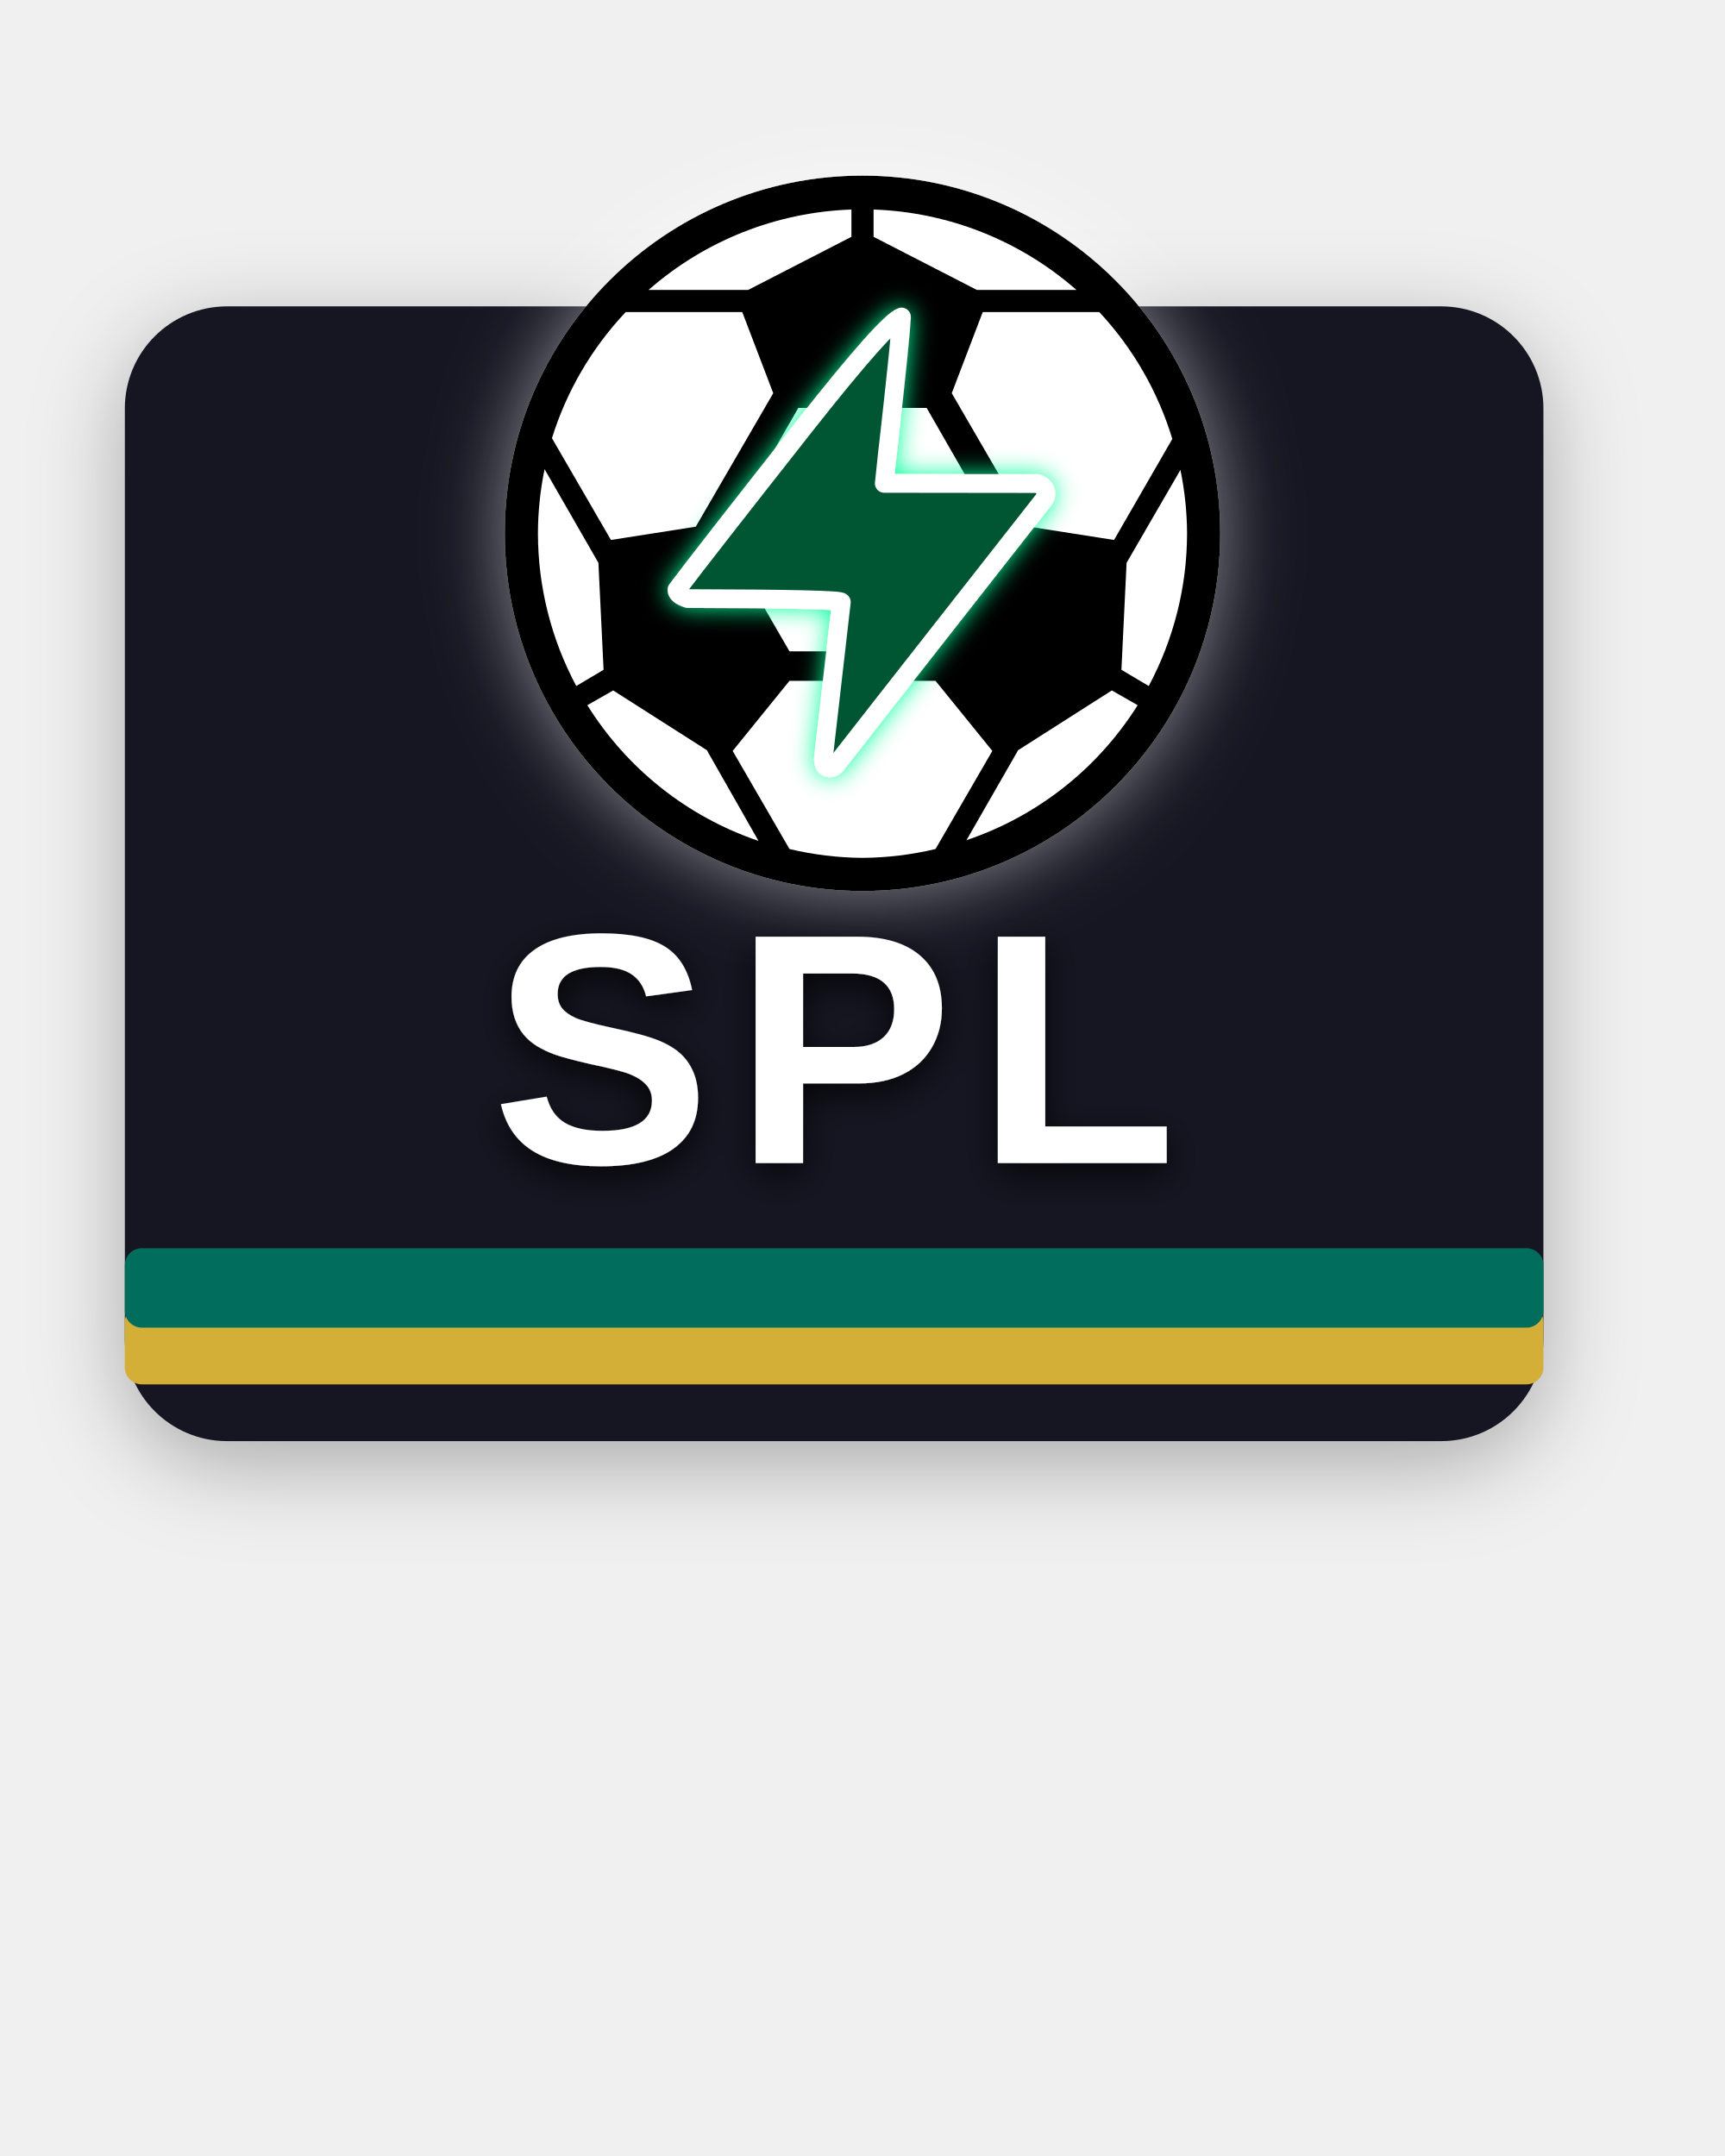
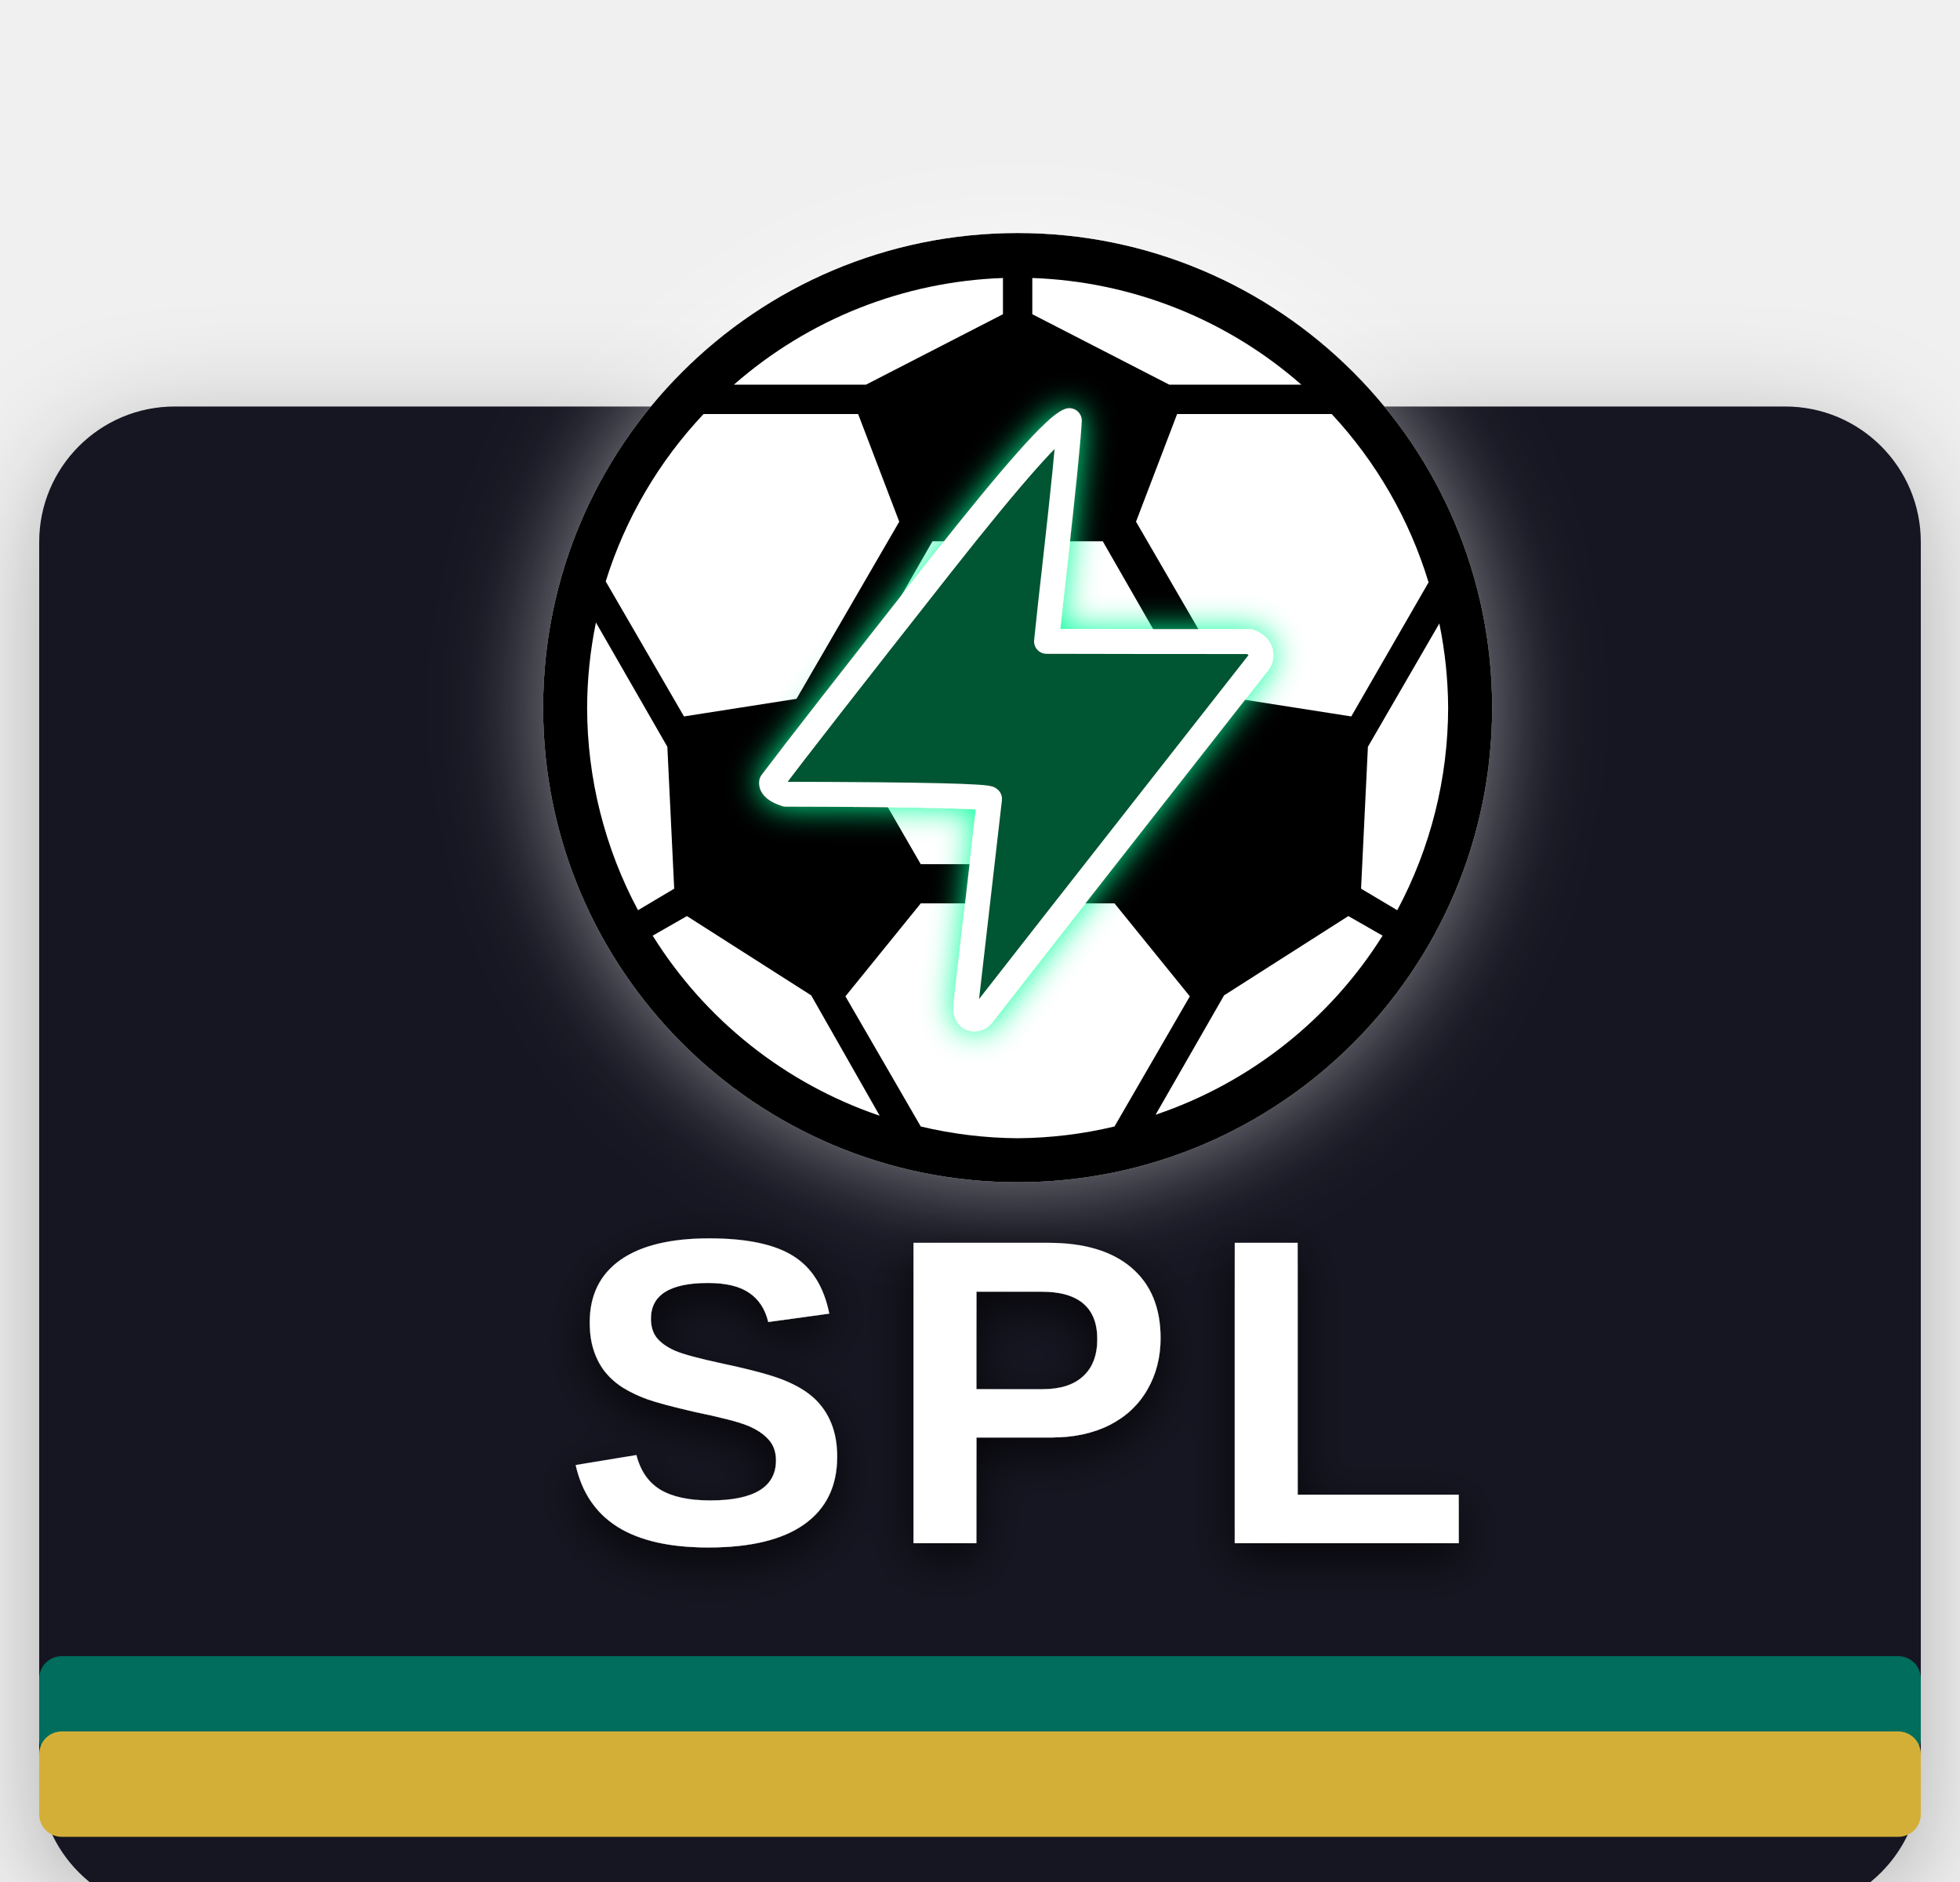
- <svg xmlns="http://www.w3.org/2000/svg" width="200" height="250" viewBox="0 -30 300 380">
+ <svg xmlns="http://www.w3.org/2000/svg" width="250" height="240" viewBox="0 -30 250 250">
  <defs>
    <filter id="boxShadow" x="-20%" y="-20%" width="140%" height="140%">
      <feDropShadow dx="0" dy="4" stdDeviation="8" flood-color="#000000" flood-opacity="0.3" />
    </filter>
    <filter id="ballGlow" x="-80%" y="-80%" width="260%" height="260%">
      <feDropShadow dx="0" dy="0" stdDeviation="10" flood-color="#ffffff" flood-opacity="0.5">
        <animate attributeName="stdDeviation" values="8;20;8" dur="1.5s" repeatCount="indefinite" />
      </feDropShadow>
    </filter>
    <filter id="boltGlow" x="-80%" y="-80%" width="260%" height="260%">
      <feDropShadow dx="0" dy="0" stdDeviation="14" flood-color="#00ff9c" flood-opacity="1">
        <animate attributeName="stdDeviation" values="5;25;5" dur="1.5s" repeatCount="indefinite" />
      </feDropShadow>
    </filter>
    <filter id="textShadow" x="-20%" y="-20%" width="140%" height="140%">
      <feDropShadow dx="0" dy="2" stdDeviation="3" flood-color="#000000" flood-opacity="0.8" />
    </filter>
  </defs>
-   <rect x="20" y="24" width="250" height="200" rx="18" fill="#121824" filter="url(#boxShadow)" />
-   <rect x="20" y="200" width="250" height="14" rx="3" fill="#D4AF37" />
-   <rect x="20" y="190" width="250" height="14" rx="3" fill="#006D5D" />
-   <g filter="url(#ballGlow)" transform="translate(150 64) scale(0.65) translate(-97 -97)">
-     <circle cx="97" cy="97" r="97" fill="#000000" />
-     <path fill="#FFFFFF" d="m 94,9.2 a 88,88 0 0 0 -55,21.8 l 27,0 28,-14.4 0,-7.4 z m 6,0 0,7.4 28,14.4 27,0 a 88,88 0 0 0 -55,-21.8 z m -67.2,27.8 a 88,88 0 0 0 -20,34.2 l 16,27.6 23,-3.6 21,-36.2 -8.4,-22 -31.6,0 z m 96.8,0 -8.4,22 21,36.2 23,3.6 15.8,-27.4 a 88,88 0 0 0 -19.8,-34.4 l -31.6,0 z m -50,26 -20.2,35.2 17.8,30.8 39.6,0 17.8,-30.8 -20.2,-35.2 -34.8,0 z m -68.8,16.6 a 88,88 0 0 0 -1.8,17.4 88,88 0 0 0 10.4,41.4 l 7.4,-4.4 -1.4,-29 -14.6,-25.4 z m 172.4,0.2 -14.6,25.2 -1.4,29 7.4,4.4 a 88,88 0 0 0 10.4,-41.4 88,88 0 0 0 -1.8,-17.2 z m -106,57.2 -15.4,19 15.4,26.6 a 88,88 0 0 0 19.8,2.4 88,88 0 0 0 19.8,-2.4 l 15.4,-26.6 -15.4,-19 -39.6,0 z m -47.8,2.6 -7,4 A 88,88 0 0 0 68.8,180.4 l -14,-24.6 -25.4,-16.2 z m 135.2,0 -25.4,16.2 -14,24.4 a 88,88 0 0 0 46.4,-36.6 l -7,-4 z" />
+   <g transform="translate(-20,0)">
+     <rect x="20" y="24" width="250" height="200" rx="18" fill="#121824" filter="url(#boxShadow)" />
+     <rect x="20" y="190" width="250" height="14" rx="3" fill="#006D5D" />
+     <rect x="20" y="200" width="250" height="14" rx="3" fill="#D4AF37" />
+     <g filter="url(#ballGlow)" transform="translate(150 64) scale(0.65) translate(-97 -97)">
+       <circle cx="97" cy="97" r="97" fill="#000000" />
+       <path fill="#FFFFFF" d="m 94,9.2 a 88,88 0 0 0 -55,21.8 l 27,0 28,-14.4 0,-7.4 z m 6,0 0,7.4 28,14.4 27,0 a 88,88 0 0 0 -55,-21.8 z m -67.2,27.8 a 88,88 0 0 0 -20,34.2 l 16,27.6 23,-3.6 21,-36.2 -8.4,-22 -31.6,0 z m 96.8,0 -8.4,22 21,36.2 23,3.6 15.8,-27.4 a 88,88 0 0 0 -19.8,-34.4 l -31.6,0 z m -50,26 -20.2,35.2 17.8,30.8 39.6,0 17.8,-30.8 -20.2,-35.2 -34.8,0 z m -68.8,16.6 a 88,88 0 0 0 -1.8,17.4 88,88 0 0 0 10.4,41.4 l 7.4,-4.4 -1.4,-29 -14.6,-25.4 z m 172.4,0.2 -14.6,25.2 -1.4,29 7.4,4.4 a 88,88 0 0 0 10.4,-41.4 88,88 0 0 0 -1.8,-17.2 z m -106,57.2 -15.4,19 15.4,26.6 a 88,88 0 0 0 19.8,2.4 88,88 0 0 0 19.8,-2.4 l 15.4,-26.6 -15.4,-19 -39.6,0 z m -47.8,2.6 -7,4 A 88,88 0 0 0 68.8,180.4 l -14,-24.6 -25.4,-16.2 z m 135.2,0 -25.4,16.2 -14,24.4 a 88,88 0 0 0 46.4,-36.6 l -7,-4 z" />
+     </g>
+     <g filter="url(#boltGlow)" transform="translate(150 92) scale(0.15) translate(-512 -690)">
+       <path fill="#035531" stroke="#ffffff" stroke-width="22" stroke-linejoin="round" d="M 537.56 444.67 Q 617.34 444.87 717.35 444.88 C 729.31 449.11 728.91 458.82 725.35 463.36 C 648.18 561.91 556.92 677.88 480.98 775.23 C 477.36 779.87 469.98 780.84 467.12 774.79 C 465.99 772.40 465.89 768.32 466.31 765.40 Q 478.98 656.06 487.15 584.19 Q 487.33 580.40 306.71 580.00 Q 293.45 575.68 294.03 569.55 Q 324.33 529.26 444.34 376.83 Q 540.12 255.37 557.82 249.16 Q 556.28 276.65 544.53 380.90 Q 541.13 410.01 537.56 444.67 Z" />
+     </g>
+     <text x="150" y="175" font-family="Arial, sans-serif" font-size="58" font-weight="900" letter-spacing="4" text-anchor="middle" fill="#FFFFFF" filter="url(#textShadow)">SPL</text>
  </g>
-   <g filter="url(#boltGlow)" transform="translate(150 92) scale(0.15) translate(-512 -690)">
-     <path fill="#035531" stroke="#ffffff" stroke-width="22" stroke-linejoin="round" d="M 537.56 444.67 Q 617.34 444.87 717.35 444.88 C 729.31 449.11 728.91 458.82 725.35 463.36 C 648.18 561.91 556.92 677.88 480.98 775.23 C 477.36 779.87 469.98 780.84 467.12 774.79 C 465.99 772.40 465.89 768.32 466.31 765.40 Q 478.98 656.06 487.15 584.19 Q 487.33 580.40 306.71 580.00 Q 293.45 575.68 294.03 569.55 Q 324.33 529.26 444.34 376.83 Q 540.12 255.37 557.82 249.16 Q 556.28 276.65 544.53 380.90 Q 541.13 410.01 537.56 444.67 Z" />
-   </g>
-   <text x="145" y="175" font-family="Arial, sans-serif" font-size="58" font-weight="900" letter-spacing="4" text-anchor="middle" fill="#FFFFFF" filter="url(#textShadow)">SPL</text>
</svg>
